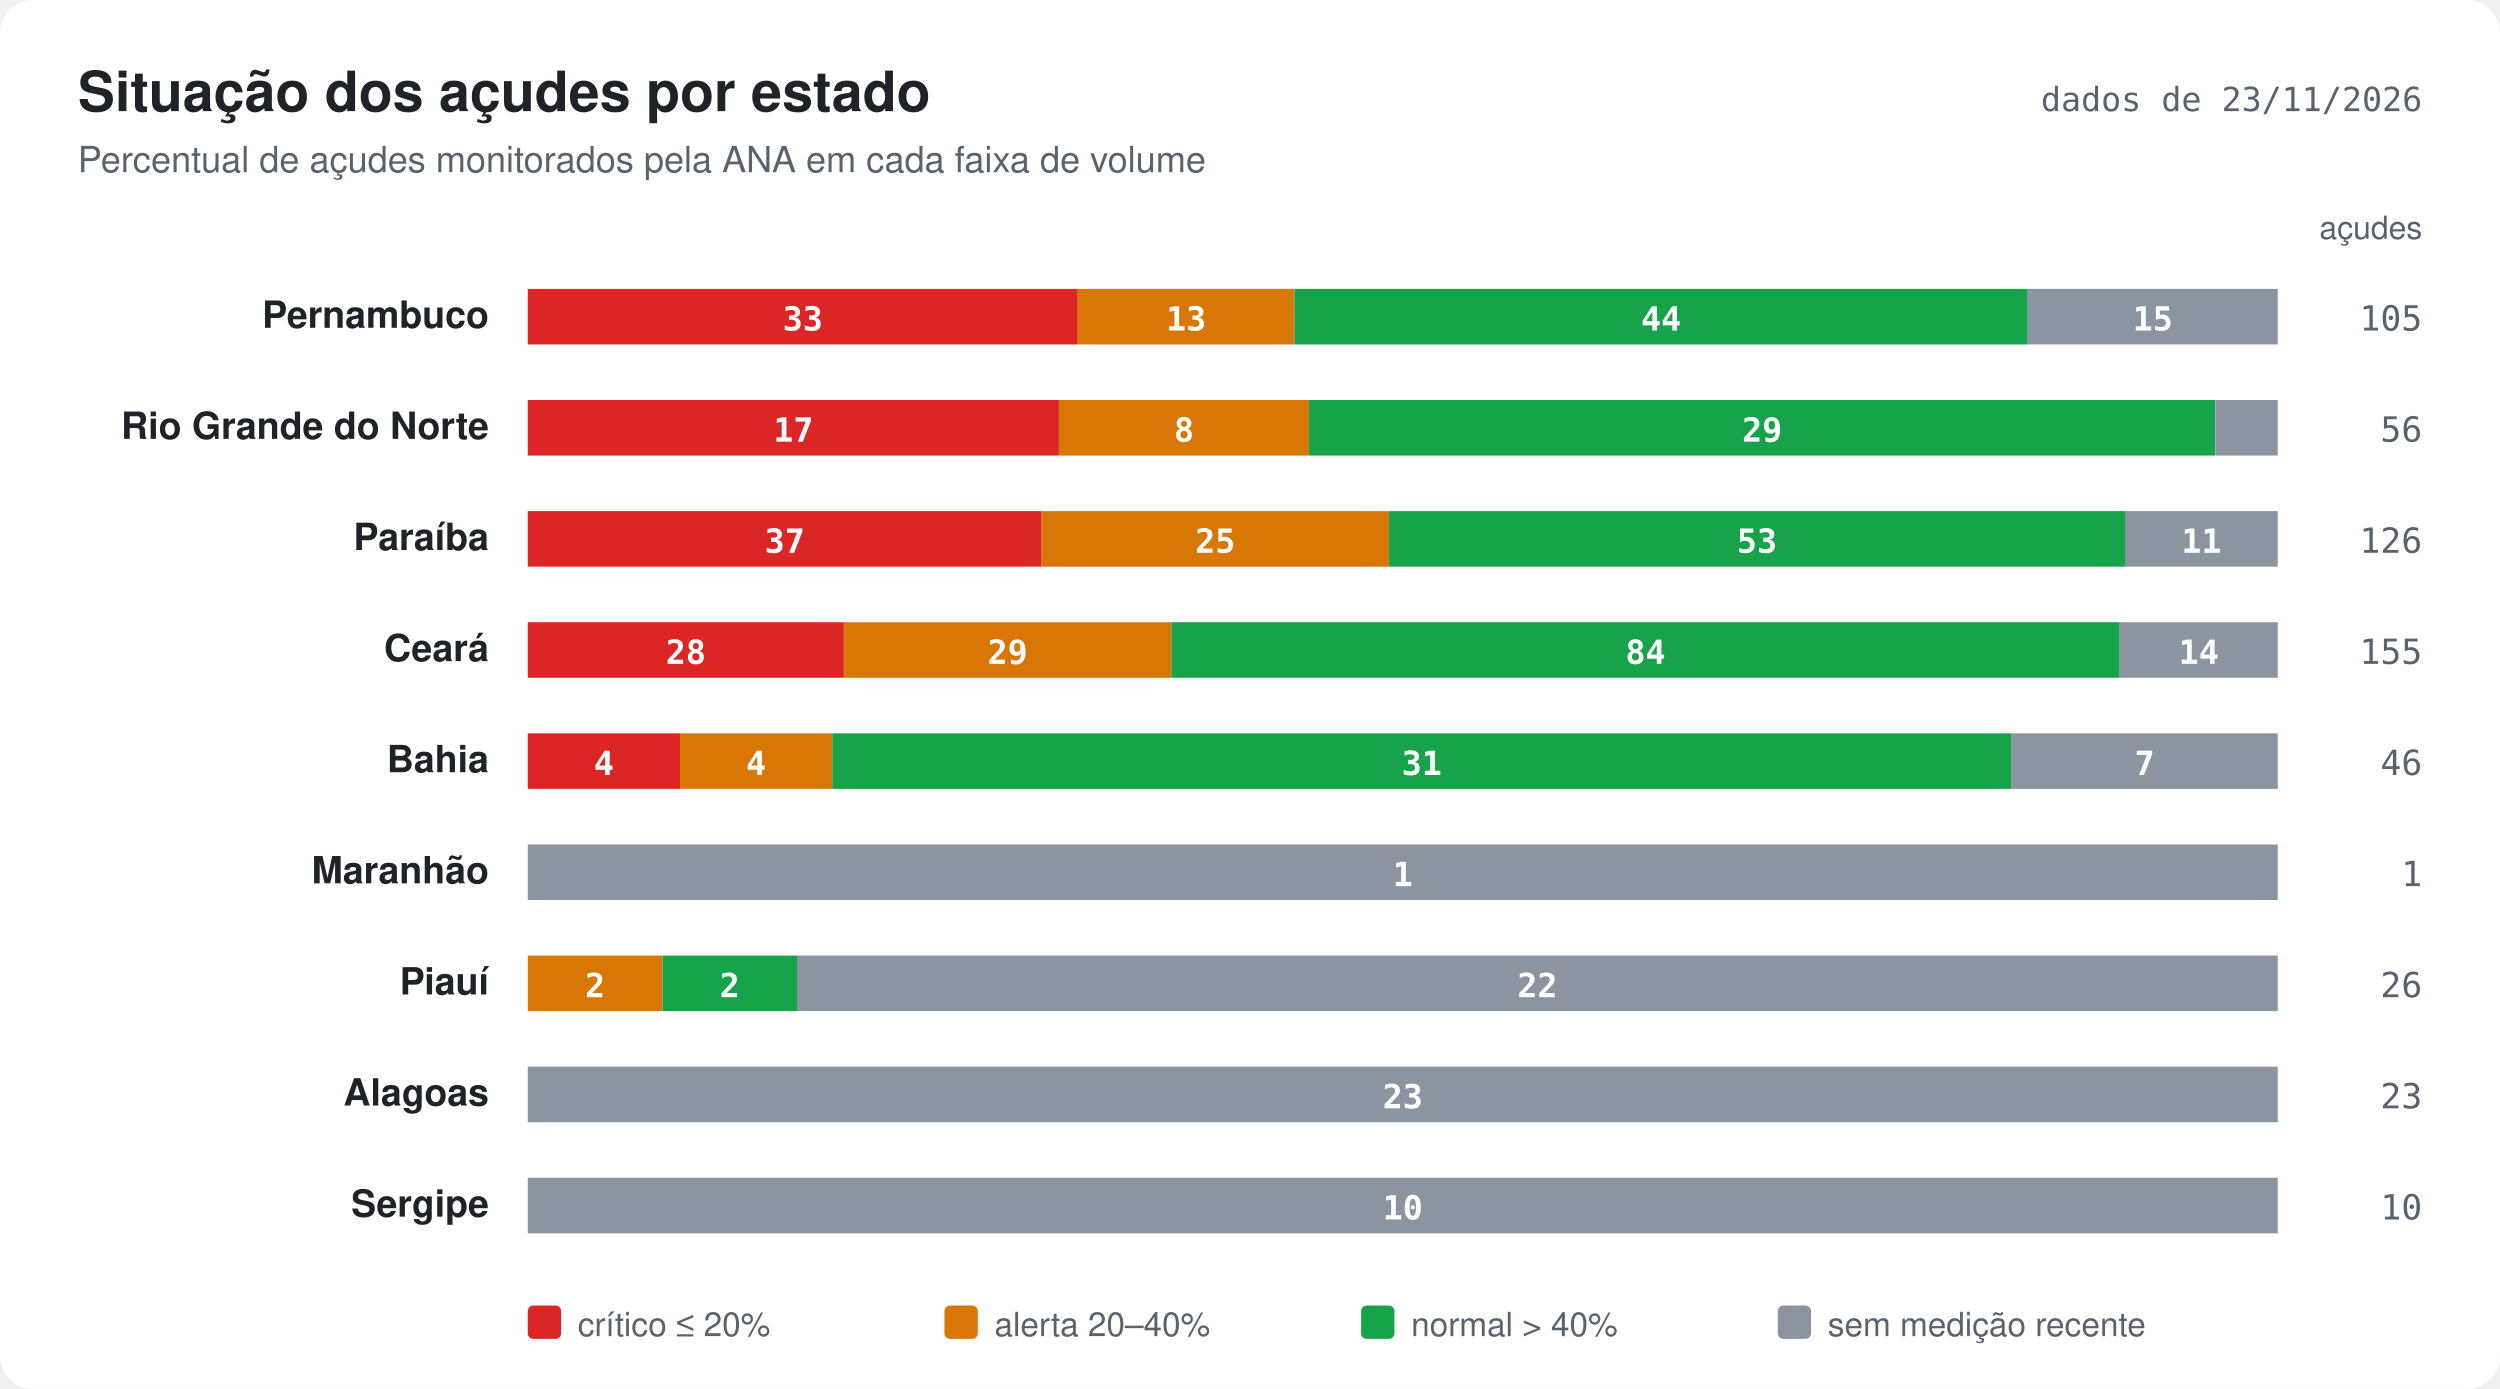
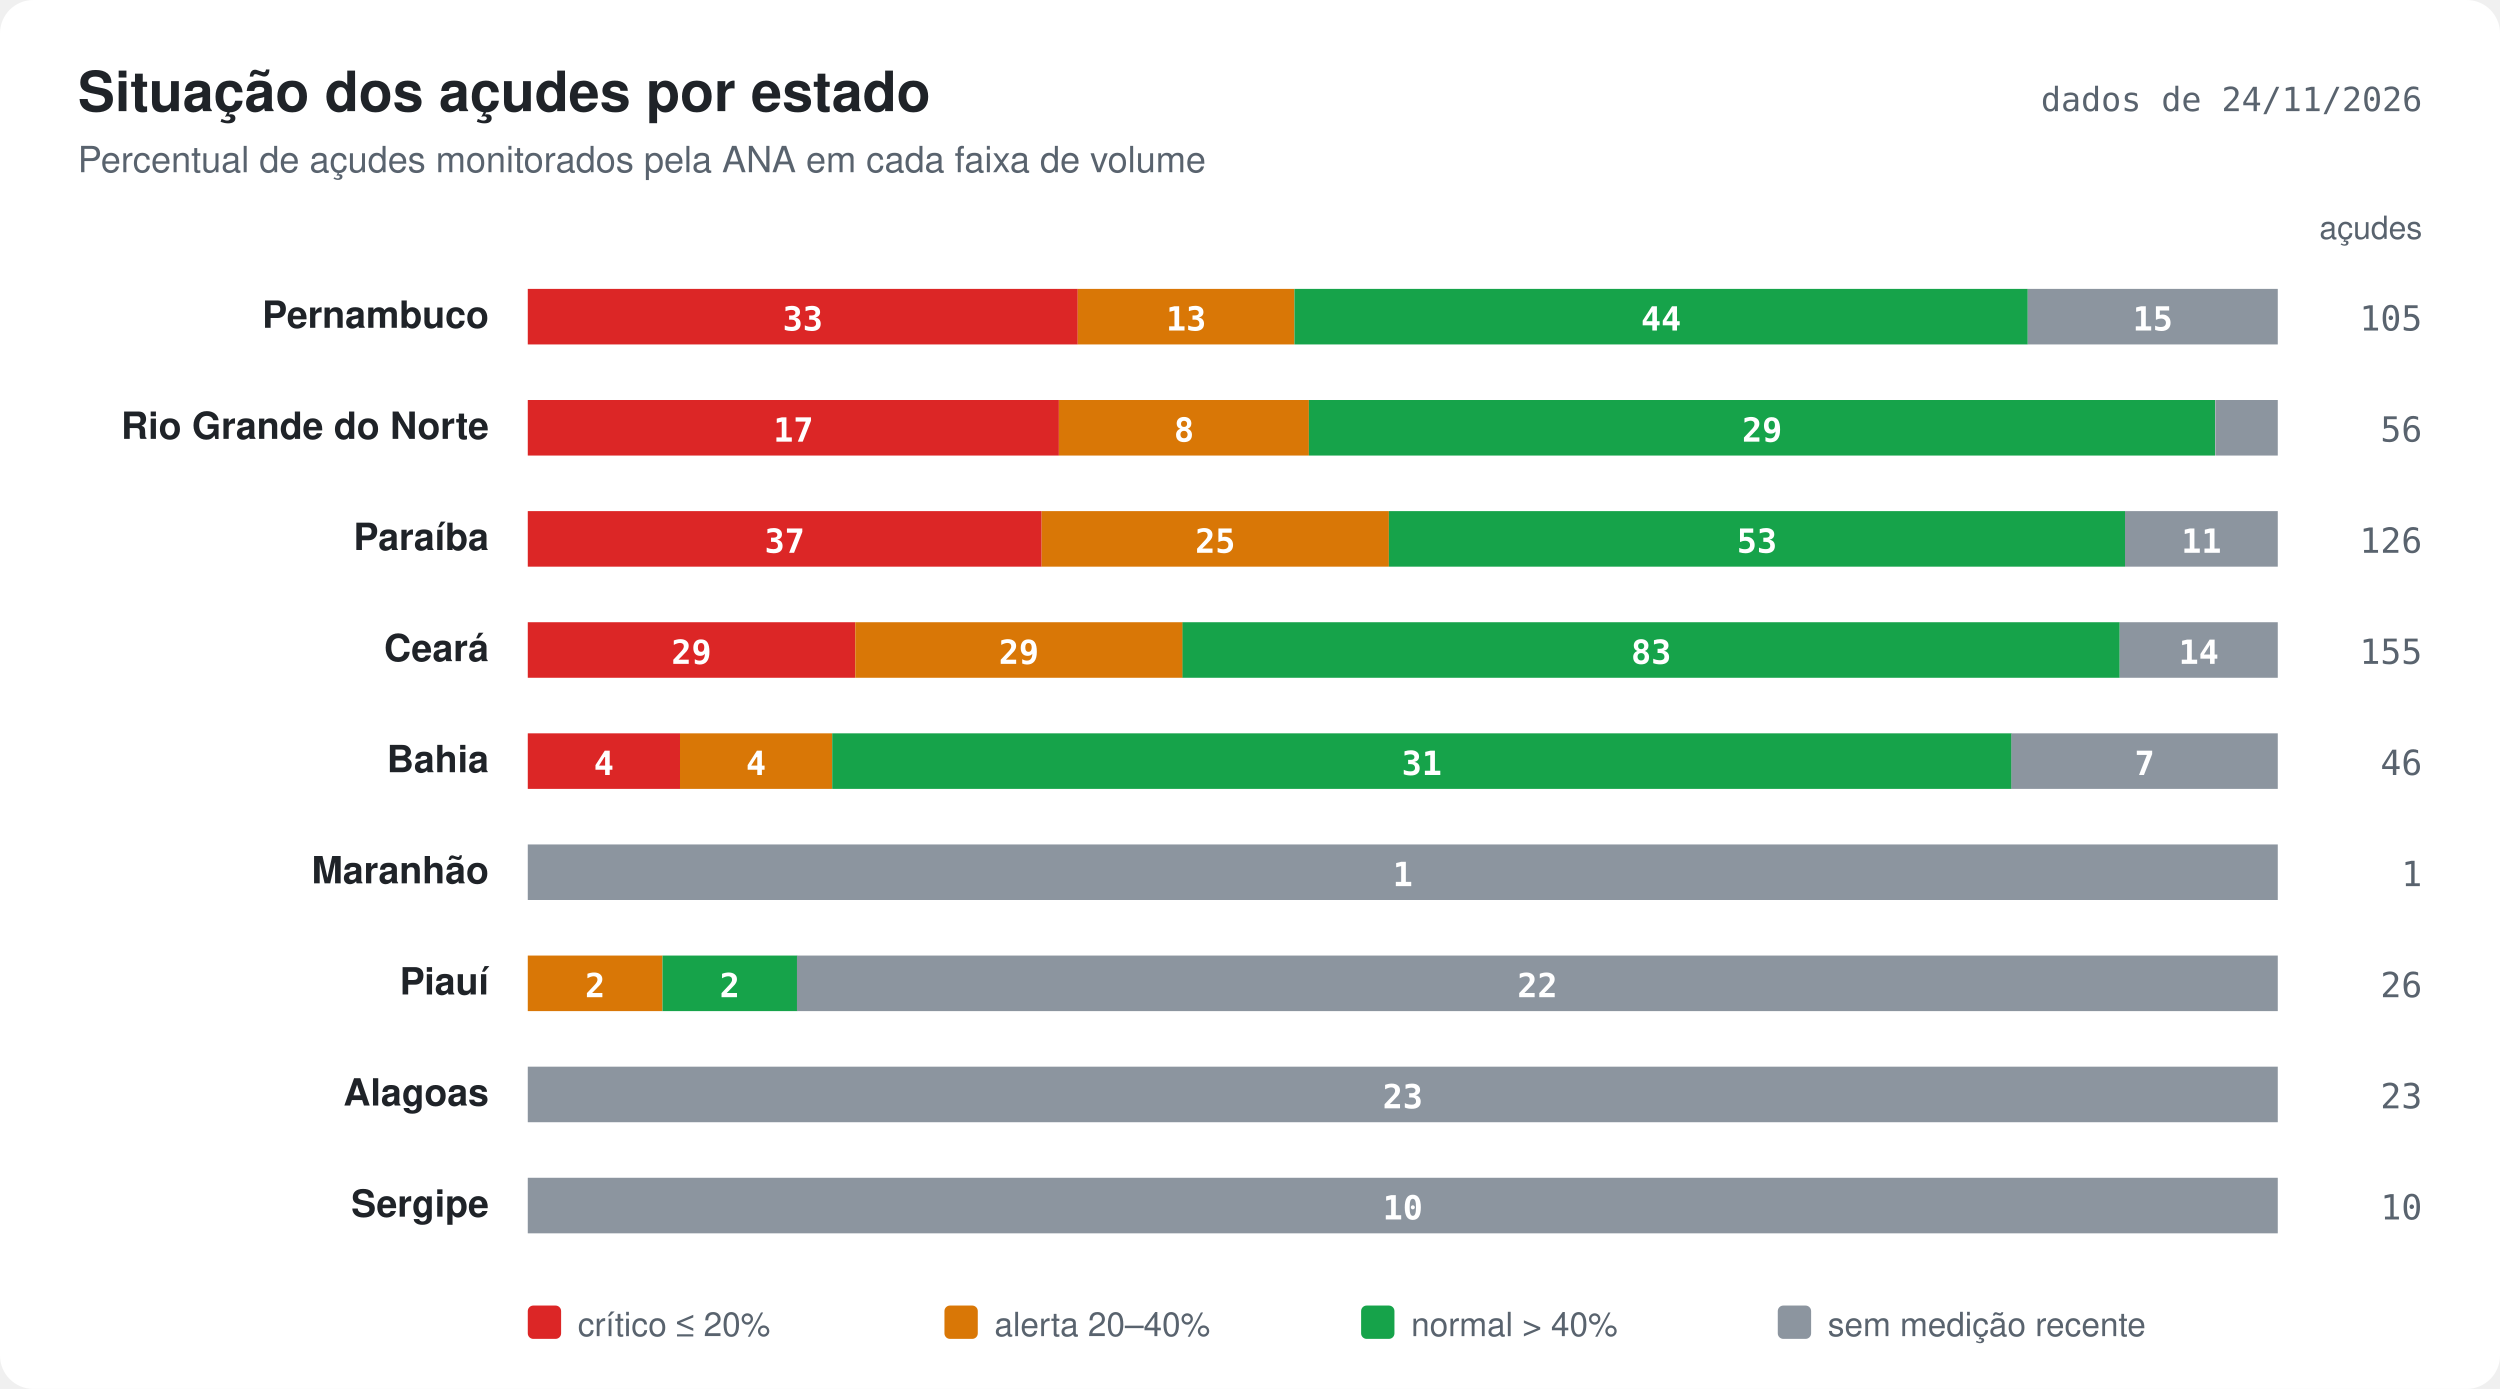
<svg xmlns="http://www.w3.org/2000/svg" width="900" height="500" viewBox="0 0 900 500" role="img" aria-label="Açudes por situação em cada estado">
  <style>
  .bg{fill:#ffffff} .card{fill:#f6f8fa;stroke:#d0d7de} .fg{fill:#1f2328} .mu{fill:#59636e}
  .grid{stroke:#d8dee4} .axis{stroke:#8c959f} .acc{fill:#0e7490} .accs{stroke:#0e7490} .area{fill:#0e7490;fill-opacity:.12}
  .crit{fill:#dc2626} .alert{fill:#d97706} .ok{fill:#16a34a} .nd{fill:#8c959f}
  .s0{fill:#f5e050} .s1{fill:#fcc55a} .s2{fill:#f59e0b} .s3{fill:#dc2626} .s4{fill:#7f1d1d} .track{fill:#eaeef2}
  text{font-family:-apple-system,BlinkMacSystemFont,'Segoe UI',Helvetica,Arial,sans-serif} .num{font-family:ui-monospace,SFMono-Regular,'SF Mono',Menlo,Consolas,monospace;font-variant-numeric:tabular-nums}
  @media (prefers-color-scheme: dark){
    .bg{fill:#0d1117} .card{fill:#161b22;stroke:#30363d} .fg{fill:#e6edf3} .mu{fill:#8d96a0}
    .grid{stroke:#21262d} .axis{stroke:#484f58} .acc{fill:#4fc3d9} .accs{stroke:#4fc3d9} .area{fill:#4fc3d9;fill-opacity:.15}
    .crit{fill:#f85149} .alert{fill:#f0a020} .ok{fill:#3fb950} .nd{fill:#6e7681} .track{fill:#21262d}
  }
</style>
  <rect class="bg" width="900" height="500" rx="12" />
  <text x="28" y="40" class="fg" font-size="20" font-weight="700" text-anchor="start">Situação dos açudes por estado</text>
  <text x="28" y="62" class="mu" font-size="13" font-weight="400" text-anchor="start">Percentual de açudes monitorados pela ANA em cada faixa de volume</text>
-   <text x="872" y="40" class="mu num" font-size="12" font-weight="400" text-anchor="end">dados de 23/11/2026</text>
+   <text x="872" y="40" class="mu num" font-size="12" font-weight="400" text-anchor="end">dados de 24/11/2026</text>
  <text x="176" y="118" class="fg" font-size="13.5" font-weight="600" text-anchor="end">Pernambuco</text>
  <rect class="crit" x="190.0" y="104" width="198.0" height="20" />
  <text x="289.0" y="119" class="num" font-size="12" font-weight="700" text-anchor="middle" fill="#fff">33</text>
  <rect class="alert" x="388.0" y="104" width="78.0" height="20" />
  <text x="427.0" y="119" class="num" font-size="12" font-weight="700" text-anchor="middle" fill="#fff">13</text>
  <rect class="ok" x="466.0" y="104" width="264.0" height="20" />
  <text x="598.0" y="119" class="num" font-size="12" font-weight="700" text-anchor="middle" fill="#fff">44</text>
  <rect class="nd" x="730.0" y="104" width="90.0" height="20" />
  <text x="775.0" y="119" class="num" font-size="12" font-weight="700" text-anchor="middle" fill="#fff">15</text>
  <text x="872" y="119" class="mu num" font-size="12.5" font-weight="400" text-anchor="end">105</text>
  <text x="176" y="158" class="fg" font-size="13.5" font-weight="600" text-anchor="end">Rio Grande do Norte</text>
  <rect class="crit" x="190.0" y="144" width="191.2" height="20" />
  <text x="285.625" y="159" class="num" font-size="12" font-weight="700" text-anchor="middle" fill="#fff">17</text>
  <rect class="alert" x="381.2" y="144" width="90.0" height="20" />
  <text x="426.25" y="159" class="num" font-size="12" font-weight="700" text-anchor="middle" fill="#fff">8</text>
  <rect class="ok" x="471.2" y="144" width="326.2" height="20" />
  <text x="634.375" y="159" class="num" font-size="12" font-weight="700" text-anchor="middle" fill="#fff">29</text>
  <rect class="nd" x="797.5" y="144" width="22.5" height="20" />
  <text x="872" y="159" class="mu num" font-size="12.5" font-weight="400" text-anchor="end">56</text>
  <text x="176" y="198" class="fg" font-size="13.5" font-weight="600" text-anchor="end">Paraíba</text>
  <rect class="crit" x="190.0" y="184" width="185.0" height="20" />
  <text x="282.5" y="199" class="num" font-size="12" font-weight="700" text-anchor="middle" fill="#fff">37</text>
  <rect class="alert" x="375.0" y="184" width="125.0" height="20" />
  <text x="437.5" y="199" class="num" font-size="12" font-weight="700" text-anchor="middle" fill="#fff">25</text>
  <rect class="ok" x="500.0" y="184" width="265.0" height="20" />
  <text x="632.5" y="199" class="num" font-size="12" font-weight="700" text-anchor="middle" fill="#fff">53</text>
  <rect class="nd" x="765.0" y="184" width="55.0" height="20" />
  <text x="792.5" y="199" class="num" font-size="12" font-weight="700" text-anchor="middle" fill="#fff">11</text>
  <text x="872" y="199" class="mu num" font-size="12.5" font-weight="400" text-anchor="end">126</text>
  <text x="176" y="238" class="fg" font-size="13.5" font-weight="600" text-anchor="end">Ceará</text>
-   <rect class="crit" x="190.0" y="224" width="113.8" height="20" />
-   <text x="246.903" y="239" class="num" font-size="12" font-weight="700" text-anchor="middle" fill="#fff">28</text>
-   <rect class="alert" x="303.8" y="224" width="117.9" height="20" />
-   <text x="362.742" y="239" class="num" font-size="12" font-weight="700" text-anchor="middle" fill="#fff">29</text>
-   <rect class="ok" x="421.7" y="224" width="341.4" height="20" />
-   <text x="592.387" y="239" class="num" font-size="12" font-weight="700" text-anchor="middle" fill="#fff">84</text>
+   <rect class="crit" x="190.0" y="224" width="117.9" height="20" />
+   <text x="248.935" y="239" class="num" font-size="12" font-weight="700" text-anchor="middle" fill="#fff">29</text>
+   <rect class="alert" x="307.9" y="224" width="117.9" height="20" />
+   <text x="366.806" y="239" class="num" font-size="12" font-weight="700" text-anchor="middle" fill="#fff">29</text>
+   <rect class="ok" x="425.7" y="224" width="337.4" height="20" />
+   <text x="594.419" y="239" class="num" font-size="12" font-weight="700" text-anchor="middle" fill="#fff">83</text>
  <rect class="nd" x="763.1" y="224" width="56.9" height="20" />
  <text x="791.548" y="239" class="num" font-size="12" font-weight="700" text-anchor="middle" fill="#fff">14</text>
  <text x="872" y="239" class="mu num" font-size="12.5" font-weight="400" text-anchor="end">155</text>
  <text x="176" y="278" class="fg" font-size="13.5" font-weight="600" text-anchor="end">Bahia</text>
  <rect class="crit" x="190.0" y="264" width="54.8" height="20" />
  <text x="217.391" y="279" class="num" font-size="12" font-weight="700" text-anchor="middle" fill="#fff">4</text>
  <rect class="alert" x="244.8" y="264" width="54.8" height="20" />
  <text x="272.174" y="279" class="num" font-size="12" font-weight="700" text-anchor="middle" fill="#fff">4</text>
  <rect class="ok" x="299.6" y="264" width="424.6" height="20" />
  <text x="511.848" y="279" class="num" font-size="12" font-weight="700" text-anchor="middle" fill="#fff">31</text>
  <rect class="nd" x="724.1" y="264" width="95.9" height="20" />
  <text x="772.065" y="279" class="num" font-size="12" font-weight="700" text-anchor="middle" fill="#fff">7</text>
  <text x="872" y="279" class="mu num" font-size="12.5" font-weight="400" text-anchor="end">46</text>
  <text x="176" y="318" class="fg" font-size="13.5" font-weight="600" text-anchor="end">Maranhão</text>
  <rect class="nd" x="190.0" y="304" width="630.0" height="20" />
  <text x="505.0" y="319" class="num" font-size="12" font-weight="700" text-anchor="middle" fill="#fff">1</text>
  <text x="872" y="319" class="mu num" font-size="12.5" font-weight="400" text-anchor="end">1</text>
  <text x="176" y="358" class="fg" font-size="13.5" font-weight="600" text-anchor="end">Piauí</text>
  <rect class="alert" x="190.0" y="344" width="48.5" height="20" />
  <text x="214.231" y="359" class="num" font-size="12" font-weight="700" text-anchor="middle" fill="#fff">2</text>
  <rect class="ok" x="238.5" y="344" width="48.5" height="20" />
  <text x="262.692" y="359" class="num" font-size="12" font-weight="700" text-anchor="middle" fill="#fff">2</text>
  <rect class="nd" x="286.9" y="344" width="533.1" height="20" />
  <text x="553.462" y="359" class="num" font-size="12" font-weight="700" text-anchor="middle" fill="#fff">22</text>
  <text x="872" y="359" class="mu num" font-size="12.5" font-weight="400" text-anchor="end">26</text>
  <text x="176" y="398" class="fg" font-size="13.5" font-weight="600" text-anchor="end">Alagoas</text>
  <rect class="nd" x="190.0" y="384" width="630.0" height="20" />
  <text x="505.0" y="399" class="num" font-size="12" font-weight="700" text-anchor="middle" fill="#fff">23</text>
  <text x="872" y="399" class="mu num" font-size="12.5" font-weight="400" text-anchor="end">23</text>
  <text x="176" y="438" class="fg" font-size="13.5" font-weight="600" text-anchor="end">Sergipe</text>
  <rect class="nd" x="190.0" y="424" width="630.0" height="20" />
  <text x="505.0" y="439" class="num" font-size="12" font-weight="700" text-anchor="middle" fill="#fff">10</text>
  <text x="872" y="439" class="mu num" font-size="12.5" font-weight="400" text-anchor="end">10</text>
  <rect class="crit" x="190" y="470" width="12" height="12" rx="2" />
  <text x="208" y="481" class="mu" font-size="12" font-weight="400" text-anchor="start">crítico ≤ 20%</text>
  <rect class="alert" x="340" y="470" width="12" height="12" rx="2" />
  <text x="358" y="481" class="mu" font-size="12" font-weight="400" text-anchor="start">alerta 20–40%</text>
  <rect class="ok" x="490" y="470" width="12" height="12" rx="2" />
  <text x="508" y="481" class="mu" font-size="12" font-weight="400" text-anchor="start">normal &gt; 40%</text>
  <rect class="nd" x="640" y="470" width="12" height="12" rx="2" />
  <text x="658" y="481" class="mu" font-size="12" font-weight="400" text-anchor="start">sem medição recente</text>
  <text x="872" y="86" class="mu" font-size="11.5" font-weight="400" text-anchor="end">açudes</text>
</svg>
